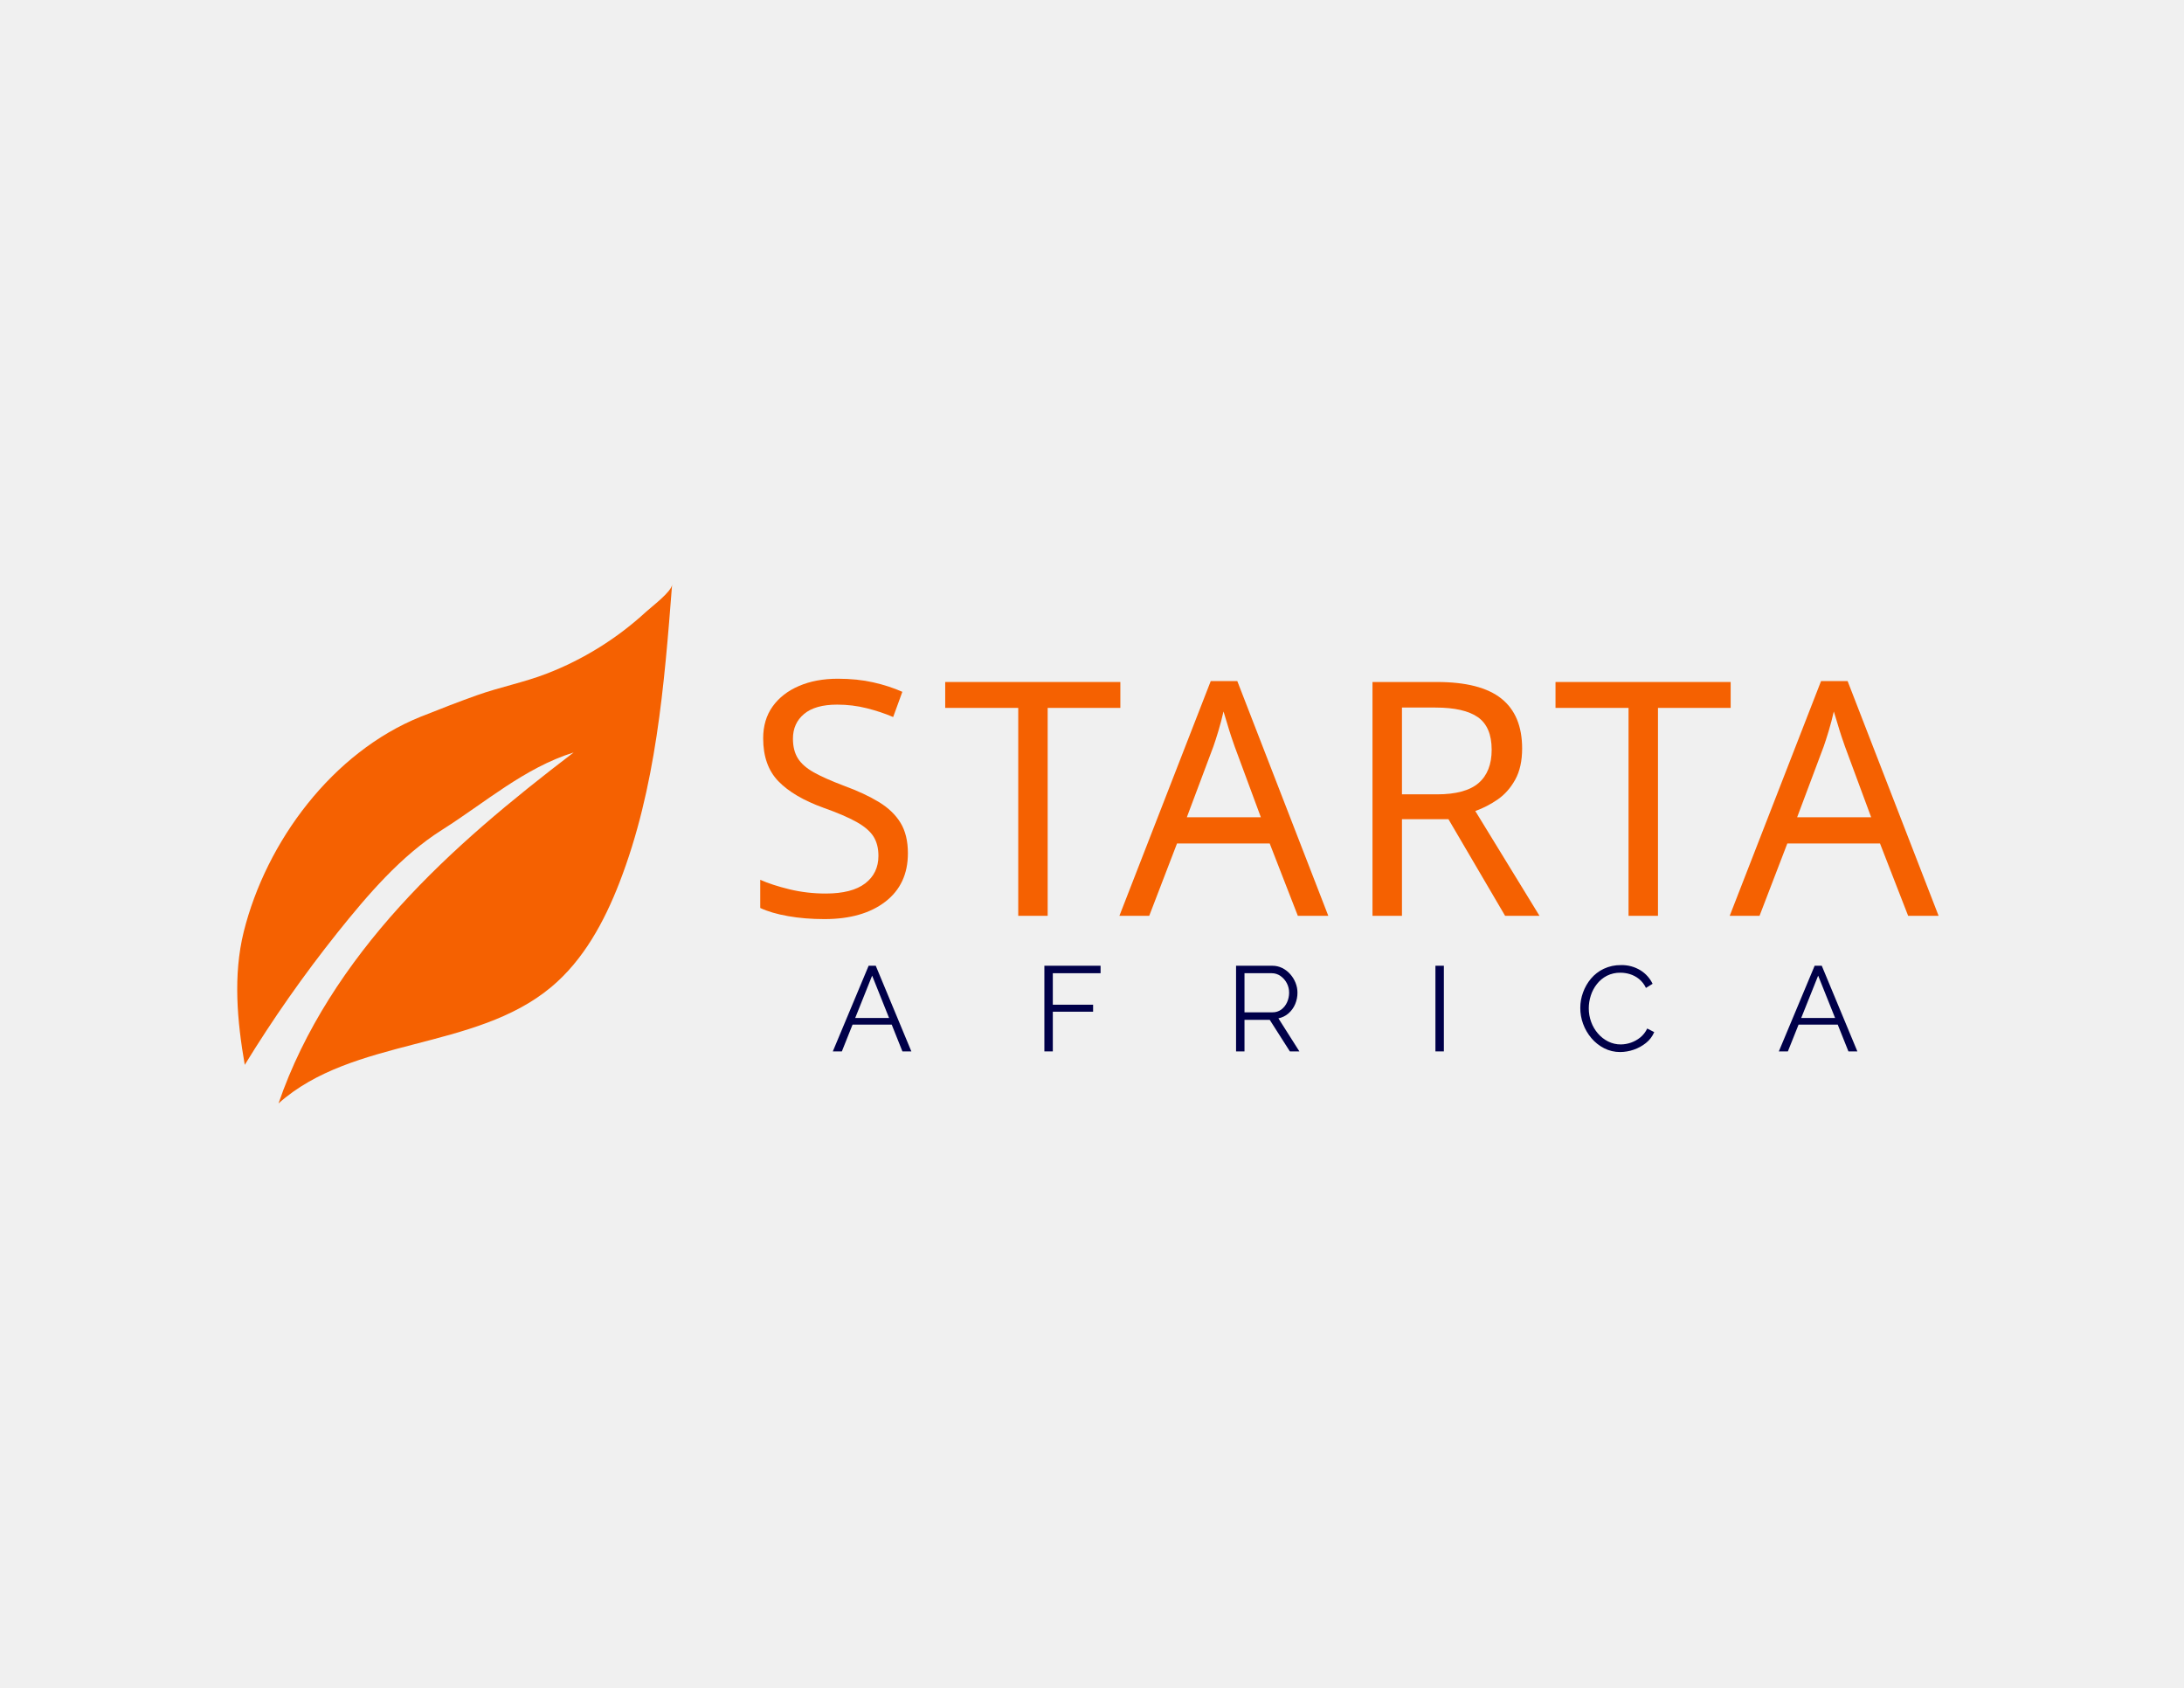
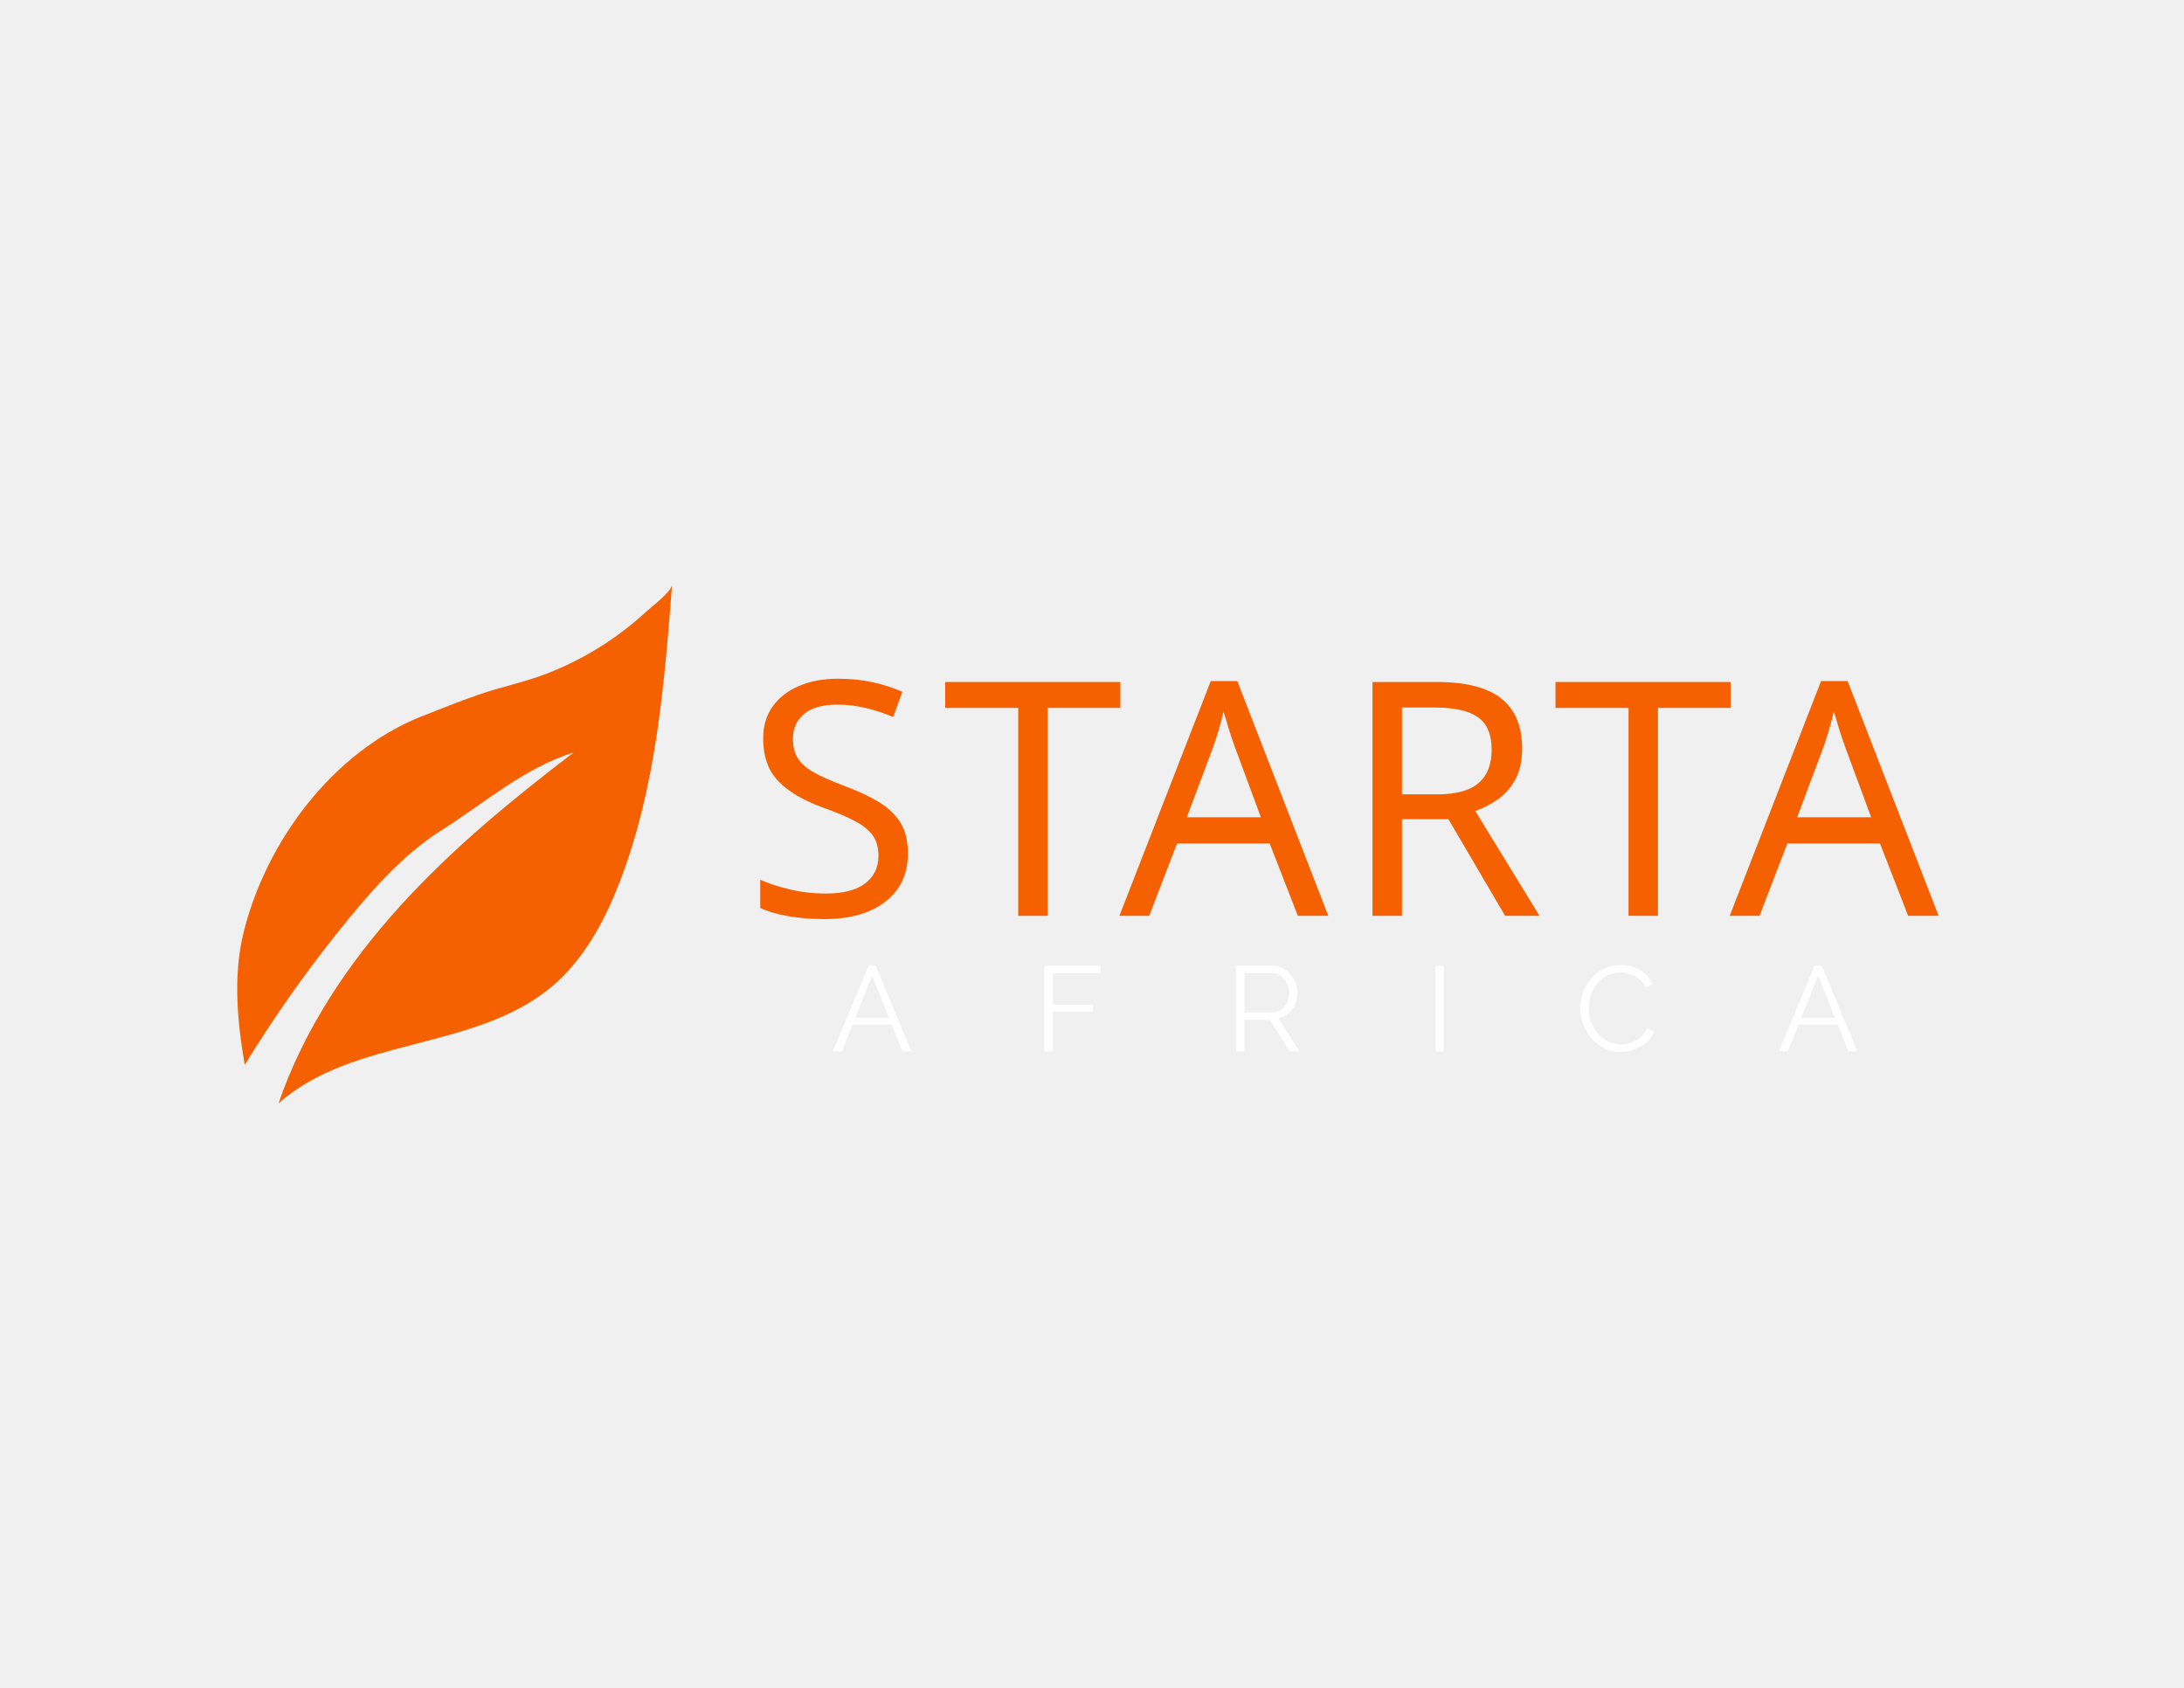
<svg xmlns="http://www.w3.org/2000/svg" viewBox="0 0 792 612">
  <defs>
-     <style>.cls-1,.cls-2{fill:#f56101;}.cls-2{font-size:118.73px;font-family:Raleway-Regular, Raleway;}.cls-3{letter-spacing:0em;}.cls-4{letter-spacing:-0.07em;}.cls-5{letter-spacing:-0.01em;}.cls-6{letter-spacing:-0.03em;}.cls-7{fill:#000049;}</style>
+     <style>.cls-1,.cls-2{fill:#f56101;}.cls-2{font-size:118.73px;font-family:Raleway-Regular, Raleway;}.cls-3{letter-spacing:0em;}.cls-4{letter-spacing:-0.07em;}.cls-5{letter-spacing:-0.01em;}.cls-6{letter-spacing:-0.03em;}.cls-7{fill:#ffffff;}</style>
  </defs>
  <g id="Layer_3" data-name="Layer 3">
    <path class="cls-1" d="M88.76,386.11v0a471.4,471.4,0,0,1,33.62-47.95c10.94-13.66,23-27.84,37.94-37.27,15.61-9.86,29.82-22.46,47.7-28.05-22.35,17.07-44.19,35-63.08,55.86S110.12,373.48,101,400.09c27-24.09,71.15-19,98.92-42.21,11.7-9.79,19.23-23.7,24.74-37.92,13.26-34.24,16.23-71.45,19.07-108-.21,2.62-7.51,8.09-9.43,9.86a113.79,113.79,0,0,1-36,22.42c-8.32,3.22-17.06,4.9-25.39,7.87-6.63,2.37-13.2,4.91-19.74,7.53l-.62.24c-32,12.9-56,45.25-64.17,78C84.49,353.61,86,370.3,88.76,386.11Z" />
    <text class="cls-2" transform="translate(269.63 332.07)">
      <tspan class="cls-3">S</tspan>
      <tspan class="cls-4" x="71.95" y="0">T</tspan>
      <tspan x="136.31" y="0">A</tspan>
      <tspan class="cls-5" x="216.57" y="0">R</tspan>
      <tspan class="cls-4" x="293.27" y="0">T</tspan>
      <tspan class="cls-6" x="357.63" y="0">A</tspan>
    </text>
    <path class="cls-7" d="M315,350.17h2.58l12.91,31.06h-3.24l-3.88-9.71h-14.2l-3.88,9.71h-3.28Zm7.41,18.94-6.14-15.35-6.14,15.35Z" />
    <path class="cls-7" d="M378.73,381.23V350.17h20.38v2.71H381.79V364.3H396.4v2.54H381.79v14.39Z" />
    <path class="cls-7" d="M448.24,381.23V350.17h13.12A8.14,8.14,0,0,1,465,351a9.52,9.52,0,0,1,2.91,2.26,10.42,10.42,0,0,1,1.92,3.15,9.38,9.38,0,0,1,.68,3.52,10.48,10.48,0,0,1-.85,4.2,9.15,9.15,0,0,1-2.41,3.32,7.88,7.88,0,0,1-3.65,1.79l7.61,12h-3.45l-7.31-11.46H451.3v11.46Zm3.06-14.17h10.15a5.23,5.23,0,0,0,3.19-1,6.67,6.67,0,0,0,2.1-2.65,8.38,8.38,0,0,0,.74-3.47,7.33,7.33,0,0,0-3.13-6.06,5.42,5.42,0,0,0-3.17-1H451.3Z" />
    <path class="cls-7" d="M520.54,381.23V350.17h3.06v31.06Z" />
    <path class="cls-7" d="M573.07,365.44a16.25,16.25,0,0,1,1-5.58,16.47,16.47,0,0,1,2.86-5,13.83,13.83,0,0,1,4.64-3.58,14.16,14.16,0,0,1,6.25-1.34,12.84,12.84,0,0,1,7.11,1.91,11.71,11.71,0,0,1,4.36,4.87l-2.41,1.49a9.19,9.19,0,0,0-2.54-3.26,10,10,0,0,0-3.26-1.73,11.71,11.71,0,0,0-3.43-.52,10.58,10.58,0,0,0-4.94,1.11,11,11,0,0,0-3.61,3,13.06,13.06,0,0,0-2.21,4.15,15,15,0,0,0-.74,4.66,14.15,14.15,0,0,0,.87,4.94,13.31,13.31,0,0,0,2.45,4.18,11.93,11.93,0,0,0,3.7,2.89,10,10,0,0,0,4.61,1.07,11.39,11.39,0,0,0,7-2.49,9.13,9.13,0,0,0,2.56-3.28l2.54,1.31a9.82,9.82,0,0,1-3,3.94,14.69,14.69,0,0,1-4.48,2.45,15.24,15.24,0,0,1-4.83.83,12.6,12.6,0,0,1-5.87-1.38,15.06,15.06,0,0,1-4.61-3.67,17,17,0,0,1-3-5.17A16.71,16.71,0,0,1,573.07,365.44Z" />
    <path class="cls-7" d="M658.06,350.17h2.58l12.91,31.06h-3.24l-3.88-9.71h-14.2l-3.88,9.71h-3.28Zm7.41,18.94-6.14-15.35-6.14,15.35Z" />
  </g>
</svg>
